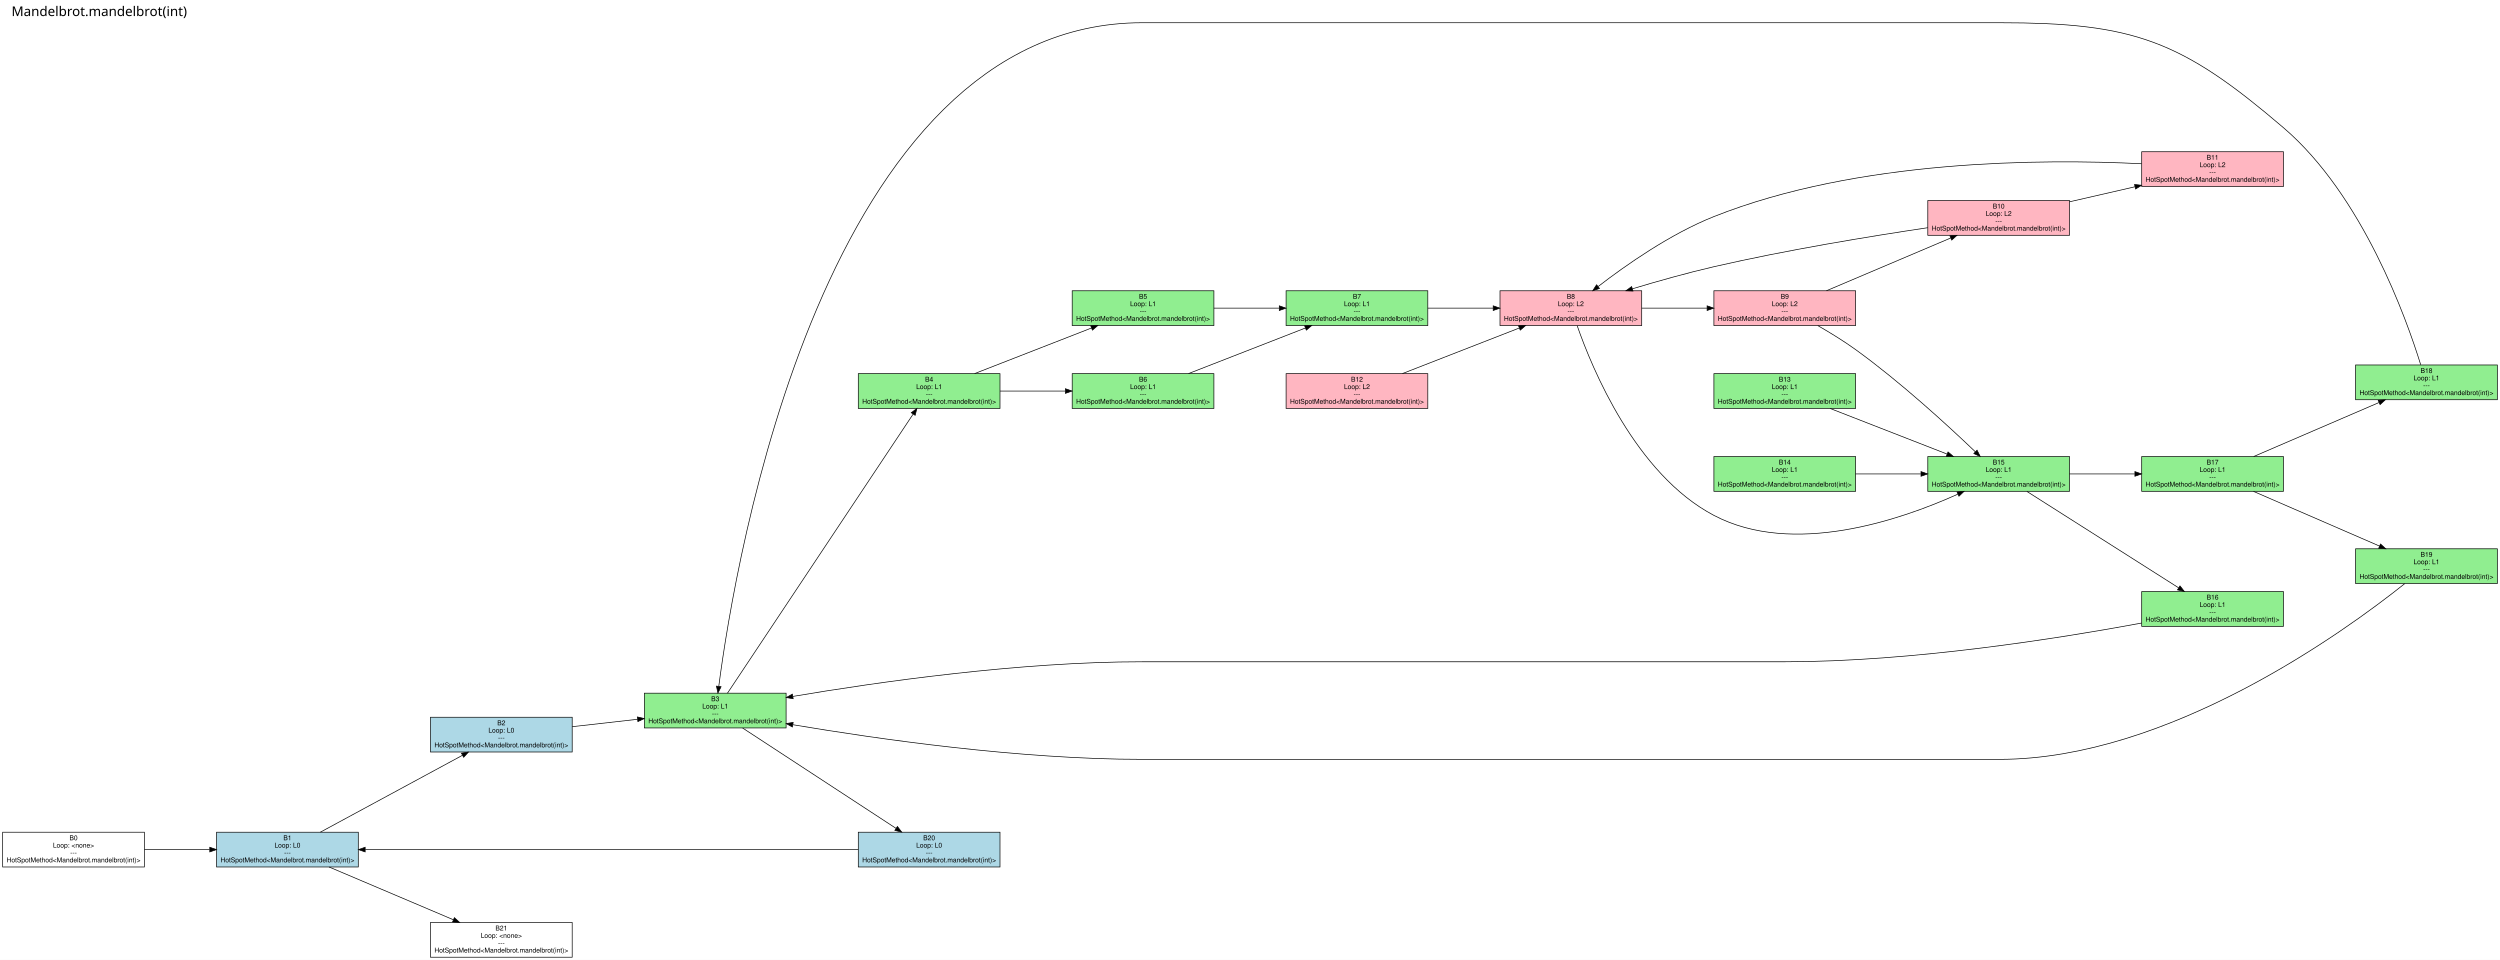
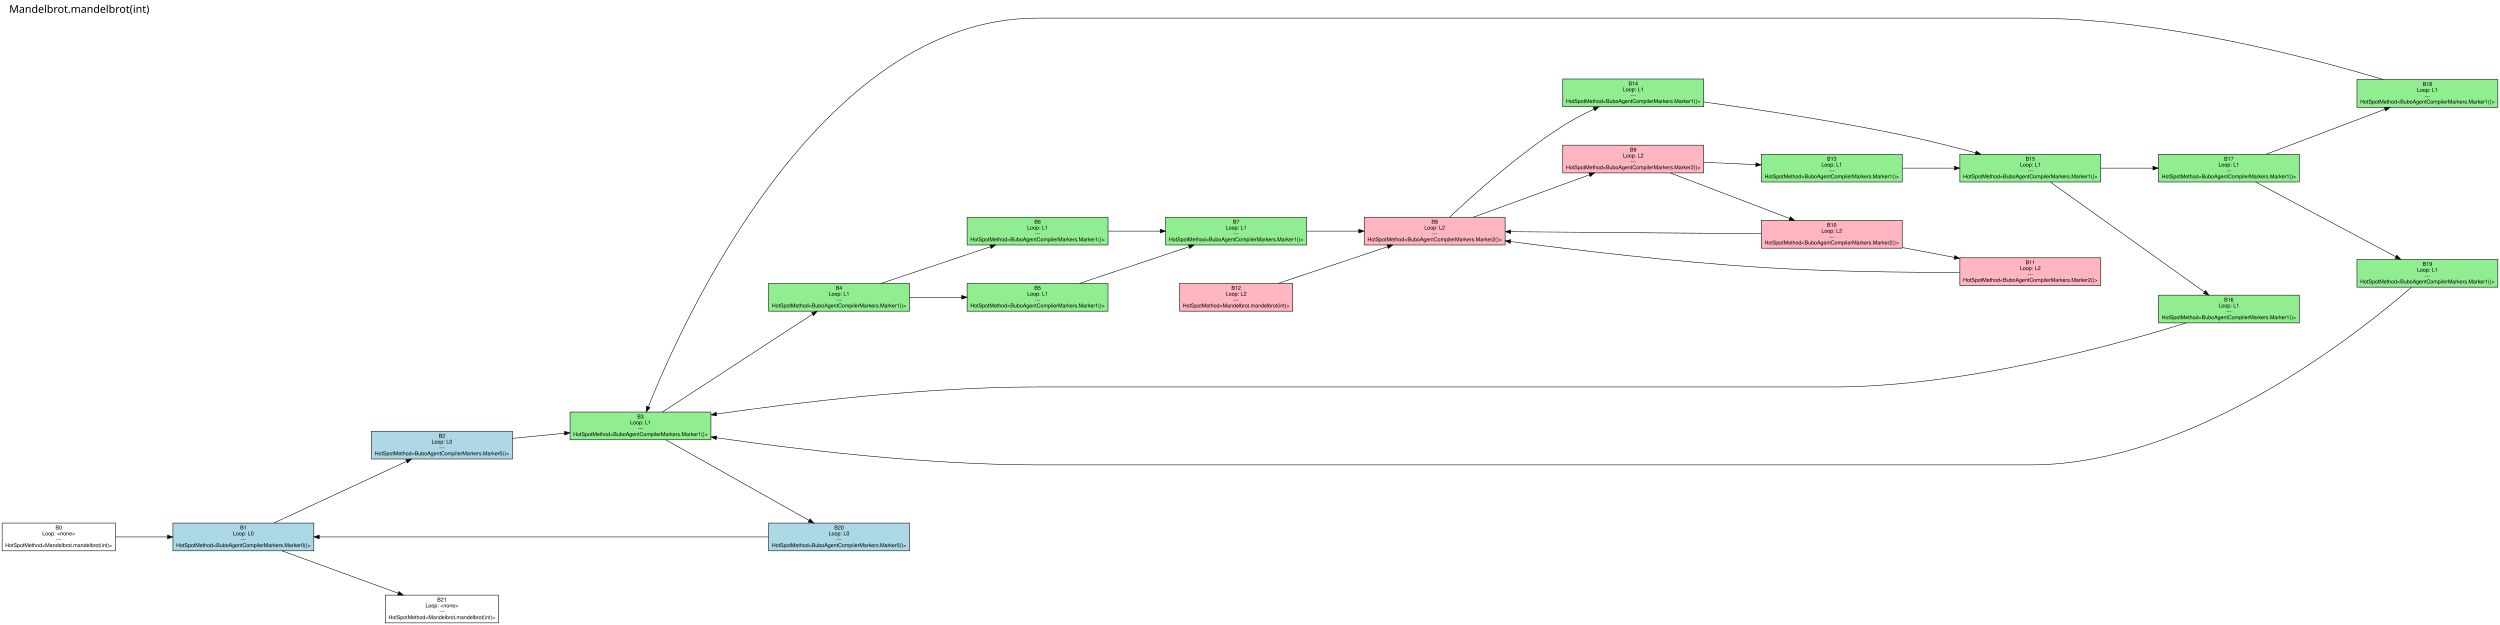
- <svg xmlns="http://www.w3.org/2000/svg" width="3740pt" height="1436pt" viewBox="0.00 0.00 3740.00 1436.00">
-   <g id="graph0" class="graph" transform="scale(1 1) rotate(0) translate(4 1432)">
-     <polygon fill="white" stroke="transparent" points="-4,4 -4,-1432 3736,-1432 3736,4 -4,4" />
-     <text text-anchor="middle" x="144.5" y="-1408" font-family="Times-Roman" font-size="20.00">Mandelbrot.mandelbrot(int)</text>
+ <svg xmlns="http://www.w3.org/2000/svg" width="4684pt" height="1171pt" viewBox="0.00 0.00 4684.00 1171.00">
+   <g id="graph0" class="graph" transform="scale(1 1) rotate(0) translate(4 1167)">
+     <polygon fill="white" stroke="transparent" points="-4,4 -4,-1167 4680,-1167 4680,4 -4,4" />
+     <text text-anchor="middle" x="144.5" y="-1143" font-family="Times-Roman" font-size="20.00">Mandelbrot.mandelbrot(int)</text>
    <g id="node1" class="node">
      <polygon fill="white" stroke="black" points="212,-187 0,-187 0,-135 212,-135 212,-187" />
      <text text-anchor="middle" x="106" y="-175" font-family="Helvetica" font-size="10.00">B0</text>
      <text text-anchor="middle" x="106" y="-164" font-family="Helvetica" font-size="10.00">Loop: &lt;none&gt;</text>
      <text text-anchor="middle" x="106" y="-153" font-family="Helvetica" font-size="10.00">---</text>
      <text text-anchor="middle" x="106" y="-142" font-family="Helvetica" font-size="10.00">HotSpotMethod&lt;Mandelbrot.mandelbrot(int)&gt;</text>
    </g>
    <g id="node2" class="node">
-       <polygon fill="lightblue" stroke="black" points="532,-187 320,-187 320,-135 532,-135 532,-187" />
-       <text text-anchor="middle" x="426" y="-175" font-family="Helvetica" font-size="10.00">B1</text>
-       <text text-anchor="middle" x="426" y="-164" font-family="Helvetica" font-size="10.00">Loop: L0</text>
-       <text text-anchor="middle" x="426" y="-153" font-family="Helvetica" font-size="10.00">---</text>
-       <text text-anchor="middle" x="426" y="-142" font-family="Helvetica" font-size="10.00">HotSpotMethod&lt;Mandelbrot.mandelbrot(int)&gt;</text>
+       <polygon fill="lightblue" stroke="black" points="584,-187 320,-187 320,-135 584,-135 584,-187" />
+       <text text-anchor="middle" x="452" y="-175" font-family="Helvetica" font-size="10.00">B1</text>
+       <text text-anchor="middle" x="452" y="-164" font-family="Helvetica" font-size="10.00">Loop: L0</text>
+       <text text-anchor="middle" x="452" y="-153" font-family="Helvetica" font-size="10.00">---</text>
+       <text text-anchor="middle" x="452" y="-142" font-family="Helvetica" font-size="10.00">HotSpotMethod&lt;BuboAgentCompilerMarkers.Marker0()&gt;</text>
    </g>
    <g id="edge1" class="edge">
-       <path fill="none" stroke="black" d="M212.01,-161C243.27,-161 277.69,-161 309.58,-161" />
-       <polygon fill="black" stroke="black" points="309.83,-164.5 319.83,-161 309.83,-157.5 309.83,-164.5" />
+       <path fill="none" stroke="black" d="M212.08,-161C242.88,-161 277.07,-161 309.73,-161" />
+       <polygon fill="black" stroke="black" points="309.81,-164.5 319.81,-161 309.81,-157.5 309.81,-164.5" />
    </g>
    <g id="node3" class="node">
-       <polygon fill="lightblue" stroke="black" points="852,-359 640,-359 640,-307 852,-307 852,-359" />
-       <text text-anchor="middle" x="746" y="-347" font-family="Helvetica" font-size="10.00">B2</text>
-       <text text-anchor="middle" x="746" y="-336" font-family="Helvetica" font-size="10.00">Loop: L0</text>
-       <text text-anchor="middle" x="746" y="-325" font-family="Helvetica" font-size="10.00">---</text>
-       <text text-anchor="middle" x="746" y="-314" font-family="Helvetica" font-size="10.00">HotSpotMethod&lt;Mandelbrot.mandelbrot(int)&gt;</text>
+       <polygon fill="lightblue" stroke="black" points="956,-359 692,-359 692,-307 956,-307 956,-359" />
+       <text text-anchor="middle" x="824" y="-347" font-family="Helvetica" font-size="10.00">B2</text>
+       <text text-anchor="middle" x="824" y="-336" font-family="Helvetica" font-size="10.00">Loop: L0</text>
+       <text text-anchor="middle" x="824" y="-325" font-family="Helvetica" font-size="10.00">---</text>
+       <text text-anchor="middle" x="824" y="-314" font-family="Helvetica" font-size="10.00">HotSpotMethod&lt;BuboAgentCompilerMarkers.Marker0()&gt;</text>
    </g>
    <g id="edge2" class="edge">
-       <path fill="none" stroke="black" d="M475.3,-187.12C532.31,-217.96 627.03,-269.19 687.71,-302.01" />
-       <polygon fill="black" stroke="black" points="686.31,-305.23 696.77,-306.91 689.64,-299.08 686.31,-305.23" />
+       <path fill="none" stroke="black" d="M509.2,-187.12C575.94,-218.15 687.1,-269.83 757.64,-302.61" />
+       <polygon fill="black" stroke="black" points="756.34,-305.87 766.88,-306.91 759.29,-299.52 756.34,-305.87" />
    </g>
    <g id="node22" class="node">
-       <polygon fill="white" stroke="black" points="852,-52 640,-52 640,0 852,0 852,-52" />
-       <text text-anchor="middle" x="746" y="-40" font-family="Helvetica" font-size="10.00">B21</text>
-       <text text-anchor="middle" x="746" y="-29" font-family="Helvetica" font-size="10.00">Loop: &lt;none&gt;</text>
-       <text text-anchor="middle" x="746" y="-18" font-family="Helvetica" font-size="10.00">---</text>
-       <text text-anchor="middle" x="746" y="-7" font-family="Helvetica" font-size="10.00">HotSpotMethod&lt;Mandelbrot.mandelbrot(int)&gt;</text>
+       <polygon fill="white" stroke="black" points="930,-52 718,-52 718,0 930,0 930,-52" />
+       <text text-anchor="middle" x="824" y="-40" font-family="Helvetica" font-size="10.00">B21</text>
+       <text text-anchor="middle" x="824" y="-29" font-family="Helvetica" font-size="10.00">Loop: &lt;none&gt;</text>
+       <text text-anchor="middle" x="824" y="-18" font-family="Helvetica" font-size="10.00">---</text>
+       <text text-anchor="middle" x="824" y="-7" font-family="Helvetica" font-size="10.00">HotSpotMethod&lt;Mandelbrot.mandelbrot(int)&gt;</text>
    </g>
    <g id="edge3" class="edge">
-       <path fill="none" stroke="black" d="M488.31,-134.97C541.46,-112.41 618.38,-79.75 674.15,-56.08" />
-       <polygon fill="black" stroke="black" points="675.77,-59.19 683.6,-52.06 673.03,-52.75 675.77,-59.19" />
+       <path fill="none" stroke="black" d="M524.34,-134.97C586.69,-112.22 677.15,-79.21 742.16,-55.49" />
+       <polygon fill="black" stroke="black" points="743.37,-58.78 751.56,-52.06 740.97,-52.2 743.37,-58.78" />
    </g>
    <g id="node4" class="node">
-       <polygon fill="lightgreen" stroke="black" points="1172,-395 960,-395 960,-343 1172,-343 1172,-395" />
-       <text text-anchor="middle" x="1066" y="-383" font-family="Helvetica" font-size="10.00">B3</text>
-       <text text-anchor="middle" x="1066" y="-372" font-family="Helvetica" font-size="10.00">Loop: L1</text>
-       <text text-anchor="middle" x="1066" y="-361" font-family="Helvetica" font-size="10.00">---</text>
-       <text text-anchor="middle" x="1066" y="-350" font-family="Helvetica" font-size="10.00">HotSpotMethod&lt;Mandelbrot.mandelbrot(int)&gt;</text>
+       <polygon fill="lightgreen" stroke="black" points="1328,-395 1064,-395 1064,-343 1328,-343 1328,-395" />
+       <text text-anchor="middle" x="1196" y="-383" font-family="Helvetica" font-size="10.00">B3</text>
+       <text text-anchor="middle" x="1196" y="-372" font-family="Helvetica" font-size="10.00">Loop: L1</text>
+       <text text-anchor="middle" x="1196" y="-361" font-family="Helvetica" font-size="10.00">---</text>
+       <text text-anchor="middle" x="1196" y="-350" font-family="Helvetica" font-size="10.00">HotSpotMethod&lt;BuboAgentCompilerMarkers.Marker1()&gt;</text>
    </g>
    <g id="edge4" class="edge">
-       <path fill="none" stroke="black" d="M852.01,-344.89C883.27,-348.43 917.69,-352.32 949.58,-355.93" />
-       <polygon fill="black" stroke="black" points="949.5,-359.45 959.83,-357.09 950.29,-352.49 949.5,-359.45" />
+       <path fill="none" stroke="black" d="M956.23,-345.77C987.73,-348.83 1021.51,-352.12 1053.46,-355.23" />
+       <polygon fill="black" stroke="black" points="1053.47,-358.75 1063.76,-356.23 1054.14,-351.78 1053.47,-358.75" />
    </g>
    <g id="node5" class="node">
-       <polygon fill="lightgreen" stroke="black" points="1492,-873 1280,-873 1280,-821 1492,-821 1492,-873" />
-       <text text-anchor="middle" x="1386" y="-861" font-family="Helvetica" font-size="10.00">B4</text>
-       <text text-anchor="middle" x="1386" y="-850" font-family="Helvetica" font-size="10.00">Loop: L1</text>
-       <text text-anchor="middle" x="1386" y="-839" font-family="Helvetica" font-size="10.00">---</text>
-       <text text-anchor="middle" x="1386" y="-828" font-family="Helvetica" font-size="10.00">HotSpotMethod&lt;Mandelbrot.mandelbrot(int)&gt;</text>
+       <polygon fill="lightgreen" stroke="black" points="1700,-636 1436,-636 1436,-584 1700,-584 1700,-636" />
+       <text text-anchor="middle" x="1568" y="-624" font-family="Helvetica" font-size="10.00">B4</text>
+       <text text-anchor="middle" x="1568" y="-613" font-family="Helvetica" font-size="10.00">Loop: L1</text>
+       <text text-anchor="middle" x="1568" y="-602" font-family="Helvetica" font-size="10.00">---</text>
+       <text text-anchor="middle" x="1568" y="-591" font-family="Helvetica" font-size="10.00">HotSpotMethod&lt;BuboAgentCompilerMarkers.Marker1()&gt;</text>
    </g>
    <g id="edge5" class="edge">
-       <path fill="none" stroke="black" d="M1084.32,-395.04C1137.94,-475.64 1301.24,-721.09 1361.95,-812.35" />
-       <polygon fill="black" stroke="black" points="1359.21,-814.55 1367.66,-820.94 1365.04,-810.67 1359.21,-814.55" />
+       <path fill="none" stroke="black" d="M1236.95,-395.02C1305.27,-439.52 1444.33,-530.1 1518.26,-578.25" />
+       <polygon fill="black" stroke="black" points="1516.65,-581.38 1526.94,-583.91 1520.47,-575.52 1516.65,-581.38" />
    </g>
    <g id="node21" class="node">
-       <polygon fill="lightblue" stroke="black" points="1492,-187 1280,-187 1280,-135 1492,-135 1492,-187" />
-       <text text-anchor="middle" x="1386" y="-175" font-family="Helvetica" font-size="10.00">B20</text>
-       <text text-anchor="middle" x="1386" y="-164" font-family="Helvetica" font-size="10.00">Loop: L0</text>
-       <text text-anchor="middle" x="1386" y="-153" font-family="Helvetica" font-size="10.00">---</text>
-       <text text-anchor="middle" x="1386" y="-142" font-family="Helvetica" font-size="10.00">HotSpotMethod&lt;Mandelbrot.mandelbrot(int)&gt;</text>
+       <polygon fill="lightblue" stroke="black" points="1700,-187 1436,-187 1436,-135 1700,-135 1700,-187" />
+       <text text-anchor="middle" x="1568" y="-175" font-family="Helvetica" font-size="10.00">B20</text>
+       <text text-anchor="middle" x="1568" y="-164" font-family="Helvetica" font-size="10.00">Loop: L0</text>
+       <text text-anchor="middle" x="1568" y="-153" font-family="Helvetica" font-size="10.00">---</text>
+       <text text-anchor="middle" x="1568" y="-142" font-family="Helvetica" font-size="10.00">HotSpotMethod&lt;BuboAgentCompilerMarkers.Marker0()&gt;</text>
    </g>
    <g id="edge6" class="edge">
-       <path fill="none" stroke="black" d="M1106.95,-342.87C1165.26,-304.73 1273.56,-233.89 1336.4,-192.79" />
-       <polygon fill="black" stroke="black" points="1338.51,-195.59 1344.96,-187.19 1334.68,-189.73 1338.51,-195.59" />
+       <path fill="none" stroke="black" d="M1243.49,-342.87C1311.7,-304.52 1438.71,-233.12 1511.65,-192.12" />
+       <polygon fill="black" stroke="black" points="1513.7,-194.98 1520.7,-187.03 1510.27,-188.88 1513.7,-194.98" />
    </g>
    <g id="node6" class="node">
-       <polygon fill="lightgreen" stroke="black" points="1812,-997 1600,-997 1600,-945 1812,-945 1812,-997" />
-       <text text-anchor="middle" x="1706" y="-985" font-family="Helvetica" font-size="10.00">B5</text>
-       <text text-anchor="middle" x="1706" y="-974" font-family="Helvetica" font-size="10.00">Loop: L1</text>
-       <text text-anchor="middle" x="1706" y="-963" font-family="Helvetica" font-size="10.00">---</text>
-       <text text-anchor="middle" x="1706" y="-952" font-family="Helvetica" font-size="10.00">HotSpotMethod&lt;Mandelbrot.mandelbrot(int)&gt;</text>
+       <polygon fill="lightgreen" stroke="black" points="2072,-636 1808,-636 1808,-584 2072,-584 2072,-636" />
+       <text text-anchor="middle" x="1940" y="-624" font-family="Helvetica" font-size="10.00">B5</text>
+       <text text-anchor="middle" x="1940" y="-613" font-family="Helvetica" font-size="10.00">Loop: L1</text>
+       <text text-anchor="middle" x="1940" y="-602" font-family="Helvetica" font-size="10.00">---</text>
+       <text text-anchor="middle" x="1940" y="-591" font-family="Helvetica" font-size="10.00">HotSpotMethod&lt;BuboAgentCompilerMarkers.Marker1()&gt;</text>
    </g>
    <g id="edge7" class="edge">
-       <path fill="none" stroke="black" d="M1454.05,-873.15C1505.19,-893.09 1575.67,-920.57 1628.92,-941.33" />
-       <polygon fill="black" stroke="black" points="1627.73,-944.62 1638.31,-945 1630.27,-938.1 1627.73,-944.62" />
+       <path fill="none" stroke="black" d="M1700.23,-610C1731.73,-610 1765.51,-610 1797.46,-610" />
+       <polygon fill="black" stroke="black" points="1797.76,-613.5 1807.76,-610 1797.76,-606.5 1797.76,-613.5" />
    </g>
    <g id="node7" class="node">
-       <polygon fill="lightgreen" stroke="black" points="1812,-873 1600,-873 1600,-821 1812,-821 1812,-873" />
-       <text text-anchor="middle" x="1706" y="-861" font-family="Helvetica" font-size="10.00">B6</text>
-       <text text-anchor="middle" x="1706" y="-850" font-family="Helvetica" font-size="10.00">Loop: L1</text>
-       <text text-anchor="middle" x="1706" y="-839" font-family="Helvetica" font-size="10.00">---</text>
-       <text text-anchor="middle" x="1706" y="-828" font-family="Helvetica" font-size="10.00">HotSpotMethod&lt;Mandelbrot.mandelbrot(int)&gt;</text>
+       <polygon fill="lightgreen" stroke="black" points="2072,-760 1808,-760 1808,-708 2072,-708 2072,-760" />
+       <text text-anchor="middle" x="1940" y="-748" font-family="Helvetica" font-size="10.00">B6</text>
+       <text text-anchor="middle" x="1940" y="-737" font-family="Helvetica" font-size="10.00">Loop: L1</text>
+       <text text-anchor="middle" x="1940" y="-726" font-family="Helvetica" font-size="10.00">---</text>
+       <text text-anchor="middle" x="1940" y="-715" font-family="Helvetica" font-size="10.00">HotSpotMethod&lt;BuboAgentCompilerMarkers.Marker1()&gt;</text>
    </g>
    <g id="edge8" class="edge">
-       <path fill="none" stroke="black" d="M1492.01,-847C1523.27,-847 1557.69,-847 1589.58,-847" />
-       <polygon fill="black" stroke="black" points="1589.83,-850.5 1599.83,-847 1589.83,-843.5 1589.83,-850.5" />
+       <path fill="none" stroke="black" d="M1647.02,-636.15C1706.89,-656.21 1789.54,-683.91 1851.63,-704.72" />
+       <polygon fill="black" stroke="black" points="1850.82,-708.14 1861.41,-708 1853.04,-701.5 1850.82,-708.14" />
    </g>
    <g id="node8" class="node">
-       <polygon fill="lightgreen" stroke="black" points="2132,-997 1920,-997 1920,-945 2132,-945 2132,-997" />
-       <text text-anchor="middle" x="2026" y="-985" font-family="Helvetica" font-size="10.00">B7</text>
-       <text text-anchor="middle" x="2026" y="-974" font-family="Helvetica" font-size="10.00">Loop: L1</text>
-       <text text-anchor="middle" x="2026" y="-963" font-family="Helvetica" font-size="10.00">---</text>
-       <text text-anchor="middle" x="2026" y="-952" font-family="Helvetica" font-size="10.00">HotSpotMethod&lt;Mandelbrot.mandelbrot(int)&gt;</text>
+       <polygon fill="lightgreen" stroke="black" points="2444,-760 2180,-760 2180,-708 2444,-708 2444,-760" />
+       <text text-anchor="middle" x="2312" y="-748" font-family="Helvetica" font-size="10.00">B7</text>
+       <text text-anchor="middle" x="2312" y="-737" font-family="Helvetica" font-size="10.00">Loop: L1</text>
+       <text text-anchor="middle" x="2312" y="-726" font-family="Helvetica" font-size="10.00">---</text>
+       <text text-anchor="middle" x="2312" y="-715" font-family="Helvetica" font-size="10.00">HotSpotMethod&lt;BuboAgentCompilerMarkers.Marker1()&gt;</text>
    </g>
    <g id="edge9" class="edge">
-       <path fill="none" stroke="black" d="M1812.01,-971C1843.27,-971 1877.69,-971 1909.58,-971" />
-       <polygon fill="black" stroke="black" points="1909.83,-974.5 1919.83,-971 1909.83,-967.5 1909.83,-974.5" />
+       <path fill="none" stroke="black" d="M2019.02,-636.15C2078.89,-656.21 2161.54,-683.91 2223.63,-704.72" />
+       <polygon fill="black" stroke="black" points="2222.82,-708.14 2233.41,-708 2225.04,-701.5 2222.82,-708.14" />
    </g>
    <g id="edge10" class="edge">
-       <path fill="none" stroke="black" d="M1774.05,-873.15C1825.19,-893.09 1895.67,-920.57 1948.92,-941.33" />
-       <polygon fill="black" stroke="black" points="1947.73,-944.62 1958.31,-945 1950.27,-938.1 1947.73,-944.62" />
+       <path fill="none" stroke="black" d="M2072.23,-734C2103.73,-734 2137.51,-734 2169.46,-734" />
+       <polygon fill="black" stroke="black" points="2169.76,-737.5 2179.76,-734 2169.76,-730.5 2169.76,-737.5" />
    </g>
    <g id="node9" class="node">
-       <polygon fill="lightpink" stroke="black" points="2452,-997 2240,-997 2240,-945 2452,-945 2452,-997" />
-       <text text-anchor="middle" x="2346" y="-985" font-family="Helvetica" font-size="10.00">B8</text>
-       <text text-anchor="middle" x="2346" y="-974" font-family="Helvetica" font-size="10.00">Loop: L2</text>
-       <text text-anchor="middle" x="2346" y="-963" font-family="Helvetica" font-size="10.00">---</text>
-       <text text-anchor="middle" x="2346" y="-952" font-family="Helvetica" font-size="10.00">HotSpotMethod&lt;Mandelbrot.mandelbrot(int)&gt;</text>
+       <polygon fill="lightpink" stroke="black" points="2816,-760 2552,-760 2552,-708 2816,-708 2816,-760" />
+       <text text-anchor="middle" x="2684" y="-748" font-family="Helvetica" font-size="10.00">B8</text>
+       <text text-anchor="middle" x="2684" y="-737" font-family="Helvetica" font-size="10.00">Loop: L2</text>
+       <text text-anchor="middle" x="2684" y="-726" font-family="Helvetica" font-size="10.00">---</text>
+       <text text-anchor="middle" x="2684" y="-715" font-family="Helvetica" font-size="10.00">HotSpotMethod&lt;BuboAgentCompilerMarkers.Marker2()&gt;</text>
    </g>
    <g id="edge11" class="edge">
-       <path fill="none" stroke="black" d="M2132.01,-971C2163.27,-971 2197.69,-971 2229.58,-971" />
-       <polygon fill="black" stroke="black" points="2229.83,-974.5 2239.83,-971 2229.83,-967.5 2229.83,-974.5" />
+       <path fill="none" stroke="black" d="M2444.23,-734C2475.73,-734 2509.51,-734 2541.46,-734" />
+       <polygon fill="black" stroke="black" points="2541.76,-737.5 2551.76,-734 2541.76,-730.5 2541.76,-737.5" />
    </g>
    <g id="node10" class="node">
-       <polygon fill="lightpink" stroke="black" points="2772,-997 2560,-997 2560,-945 2772,-945 2772,-997" />
-       <text text-anchor="middle" x="2666" y="-985" font-family="Helvetica" font-size="10.00">B9</text>
-       <text text-anchor="middle" x="2666" y="-974" font-family="Helvetica" font-size="10.00">Loop: L2</text>
-       <text text-anchor="middle" x="2666" y="-963" font-family="Helvetica" font-size="10.00">---</text>
-       <text text-anchor="middle" x="2666" y="-952" font-family="Helvetica" font-size="10.00">HotSpotMethod&lt;Mandelbrot.mandelbrot(int)&gt;</text>
+       <polygon fill="lightpink" stroke="black" points="3188,-895 2924,-895 2924,-843 3188,-843 3188,-895" />
+       <text text-anchor="middle" x="3056" y="-883" font-family="Helvetica" font-size="10.00">B9</text>
+       <text text-anchor="middle" x="3056" y="-872" font-family="Helvetica" font-size="10.00">Loop: L2</text>
+       <text text-anchor="middle" x="3056" y="-861" font-family="Helvetica" font-size="10.00">---</text>
+       <text text-anchor="middle" x="3056" y="-850" font-family="Helvetica" font-size="10.00">HotSpotMethod&lt;BuboAgentCompilerMarkers.Marker2()&gt;</text>
    </g>
    <g id="edge13" class="edge">
-       <path fill="none" stroke="black" d="M2452.01,-971C2483.27,-971 2517.69,-971 2549.58,-971" />
-       <polygon fill="black" stroke="black" points="2549.83,-974.5 2559.83,-971 2549.83,-967.5 2549.83,-974.5" />
+       <path fill="none" stroke="black" d="M2756.34,-760.03C2818.69,-782.78 2909.15,-815.79 2974.16,-839.51" />
+       <polygon fill="black" stroke="black" points="2972.97,-842.8 2983.56,-842.94 2975.37,-836.22 2972.97,-842.8" />
+     </g>
+     <g id="node15" class="node">
+       <polygon fill="lightgreen" stroke="black" points="3188,-1019 2924,-1019 2924,-967 3188,-967 3188,-1019" />
+       <text text-anchor="middle" x="3056" y="-1007" font-family="Helvetica" font-size="10.00">B14</text>
+       <text text-anchor="middle" x="3056" y="-996" font-family="Helvetica" font-size="10.00">Loop: L1</text>
+       <text text-anchor="middle" x="3056" y="-985" font-family="Helvetica" font-size="10.00">---</text>
+       <text text-anchor="middle" x="3056" y="-974" font-family="Helvetica" font-size="10.00">HotSpotMethod&lt;BuboAgentCompilerMarkers.Marker1()&gt;</text>
+     </g>
+     <g id="edge12" class="edge">
+       <path fill="none" stroke="black" d="M2711.95,-760.05C2754.49,-800.25 2840.93,-878.26 2924,-931 2942.25,-942.58 2963,-953.38 2982.52,-962.6" />
+       <polygon fill="black" stroke="black" points="2981.14,-965.82 2991.68,-966.86 2984.09,-959.47 2981.14,-965.82" />
+     </g>
+     <g id="node11" class="node">
+       <polygon fill="lightpink" stroke="black" points="3560,-754 3296,-754 3296,-702 3560,-702 3560,-754" />
+       <text text-anchor="middle" x="3428" y="-742" font-family="Helvetica" font-size="10.00">B10</text>
+       <text text-anchor="middle" x="3428" y="-731" font-family="Helvetica" font-size="10.00">Loop: L2</text>
+       <text text-anchor="middle" x="3428" y="-720" font-family="Helvetica" font-size="10.00">---</text>
+       <text text-anchor="middle" x="3428" y="-709" font-family="Helvetica" font-size="10.00">HotSpotMethod&lt;BuboAgentCompilerMarkers.Marker2()&gt;</text>
+     </g>
+     <g id="edge14" class="edge">
+       <path fill="none" stroke="black" d="M3125.29,-842.97C3188.58,-818.86 3282.67,-783 3348.91,-757.76" />
+       <polygon fill="black" stroke="black" points="3350.38,-760.94 3358.48,-754.11 3347.89,-754.4 3350.38,-760.94" />
+     </g>
+     <g id="node14" class="node">
+       <polygon fill="lightgreen" stroke="black" points="3560,-878 3296,-878 3296,-826 3560,-826 3560,-878" />
+       <text text-anchor="middle" x="3428" y="-866" font-family="Helvetica" font-size="10.00">B13</text>
+       <text text-anchor="middle" x="3428" y="-855" font-family="Helvetica" font-size="10.00">Loop: L1</text>
+       <text text-anchor="middle" x="3428" y="-844" font-family="Helvetica" font-size="10.00">---</text>
+       <text text-anchor="middle" x="3428" y="-833" font-family="Helvetica" font-size="10.00">HotSpotMethod&lt;BuboAgentCompilerMarkers.Marker1()&gt;</text>
+     </g>
+     <g id="edge15" class="edge">
+       <path fill="none" stroke="black" d="M3188.23,-862.97C3219.73,-861.52 3253.51,-859.97 3285.46,-858.5" />
+       <polygon fill="black" stroke="black" points="3285.93,-861.99 3295.76,-858.03 3285.61,-854.99 3285.93,-861.99" />
+     </g>
+     <g id="edge17" class="edge">
+       <path fill="none" stroke="black" d="M3295.96,-729.06C3164.2,-730.13 2961.73,-731.76 2826.4,-732.86" />
+       <polygon fill="black" stroke="black" points="2826.34,-729.36 2816.37,-732.94 2826.4,-736.36 2826.34,-729.36" />
+     </g>
+     <g id="node12" class="node">
+       <polygon fill="lightpink" stroke="black" points="3932,-684 3668,-684 3668,-632 3932,-632 3932,-684" />
+       <text text-anchor="middle" x="3800" y="-672" font-family="Helvetica" font-size="10.00">B11</text>
+       <text text-anchor="middle" x="3800" y="-661" font-family="Helvetica" font-size="10.00">Loop: L2</text>
+       <text text-anchor="middle" x="3800" y="-650" font-family="Helvetica" font-size="10.00">---</text>
+       <text text-anchor="middle" x="3800" y="-639" font-family="Helvetica" font-size="10.00">HotSpotMethod&lt;BuboAgentCompilerMarkers.Marker2()&gt;</text>
+     </g>
+     <g id="edge16" class="edge">
+       <path fill="none" stroke="black" d="M3560.23,-703.17C3591.87,-697.19 3625.8,-690.77 3657.87,-684.7" />
+       <polygon fill="black" stroke="black" points="3658.58,-688.13 3667.76,-682.83 3657.28,-681.25 3658.58,-688.13" />
+     </g>
+     <g id="edge18" class="edge">
+       <path fill="none" stroke="black" d="M3667.8,-656.68C3566.22,-656.49 3422.06,-658 3296,-666 3134.51,-676.25 2949.99,-698.21 2826.37,-714.41" />
+       <polygon fill="black" stroke="black" points="2825.55,-710.99 2816.09,-715.77 2826.46,-717.93 2825.55,-710.99" />
+     </g>
+     <g id="node13" class="node">
+       <polygon fill="lightpink" stroke="black" points="2418,-636 2206,-636 2206,-584 2418,-584 2418,-636" />
+       <text text-anchor="middle" x="2312" y="-624" font-family="Helvetica" font-size="10.00">B12</text>
+       <text text-anchor="middle" x="2312" y="-613" font-family="Helvetica" font-size="10.00">Loop: L2</text>
+       <text text-anchor="middle" x="2312" y="-602" font-family="Helvetica" font-size="10.00">---</text>
+       <text text-anchor="middle" x="2312" y="-591" font-family="Helvetica" font-size="10.00">HotSpotMethod&lt;Mandelbrot.mandelbrot(int)&gt;</text>
+     </g>
+     <g id="edge19" class="edge">
+       <path fill="none" stroke="black" d="M2391.02,-636.15C2450.89,-656.21 2533.54,-683.91 2595.63,-704.72" />
+       <polygon fill="black" stroke="black" points="2594.82,-708.14 2605.41,-708 2597.04,-701.5 2594.82,-708.14" />
    </g>
    <g id="node16" class="node">
-       <polygon fill="lightgreen" stroke="black" points="3092,-749 2880,-749 2880,-697 3092,-697 3092,-749" />
-       <text text-anchor="middle" x="2986" y="-737" font-family="Helvetica" font-size="10.00">B15</text>
-       <text text-anchor="middle" x="2986" y="-726" font-family="Helvetica" font-size="10.00">Loop: L1</text>
-       <text text-anchor="middle" x="2986" y="-715" font-family="Helvetica" font-size="10.00">---</text>
-       <text text-anchor="middle" x="2986" y="-704" font-family="Helvetica" font-size="10.00">HotSpotMethod&lt;Mandelbrot.mandelbrot(int)&gt;</text>
-     </g>
-     <g id="edge12" class="edge">
-       <path fill="none" stroke="black" d="M2355.52,-944.58C2377.49,-881.49 2442.69,-722.73 2560,-661 2678.14,-598.83 2838.91,-653.95 2924.89,-692.7" />
-       <polygon fill="black" stroke="black" points="2923.69,-696 2934.24,-696.99 2926.61,-689.64 2923.69,-696" />
-     </g>
-     <g id="node11" class="node">
-       <polygon fill="lightpink" stroke="black" points="3092,-1132 2880,-1132 2880,-1080 3092,-1080 3092,-1132" />
-       <text text-anchor="middle" x="2986" y="-1120" font-family="Helvetica" font-size="10.00">B10</text>
-       <text text-anchor="middle" x="2986" y="-1109" font-family="Helvetica" font-size="10.00">Loop: L2</text>
-       <text text-anchor="middle" x="2986" y="-1098" font-family="Helvetica" font-size="10.00">---</text>
-       <text text-anchor="middle" x="2986" y="-1087" font-family="Helvetica" font-size="10.00">HotSpotMethod&lt;Mandelbrot.mandelbrot(int)&gt;</text>
-     </g>
-     <g id="edge14" class="edge">
-       <path fill="none" stroke="black" d="M2728.31,-997.03C2781.46,-1019.59 2858.38,-1052.25 2914.15,-1075.92" />
-       <polygon fill="black" stroke="black" points="2913.03,-1079.25 2923.6,-1079.94 2915.77,-1072.81 2913.03,-1079.25" />
-     </g>
-     <g id="edge15" class="edge">
-       <path fill="none" stroke="black" d="M2715.48,-944.87C2733.68,-934.42 2754.24,-921.83 2772,-909 2839.25,-860.42 2910.52,-794.93 2951.21,-756.02" />
-       <polygon fill="black" stroke="black" points="2953.65,-758.53 2958.44,-749.08 2948.81,-753.48 2953.65,-758.53" />
-     </g>
-     <g id="edge17" class="edge">
-       <path fill="none" stroke="black" d="M2879.98,-1091.35C2793.57,-1078.48 2668.15,-1057.94 2560,-1033 2519.69,-1023.7 2475.72,-1011.29 2438.24,-1000.02" />
-       <polygon fill="black" stroke="black" points="2438.95,-996.58 2428.36,-997.03 2436.92,-1003.28 2438.95,-996.58" />
-     </g>
-     <g id="node12" class="node">
-       <polygon fill="lightpink" stroke="black" points="3412,-1205 3200,-1205 3200,-1153 3412,-1153 3412,-1205" />
-       <text text-anchor="middle" x="3306" y="-1193" font-family="Helvetica" font-size="10.00">B11</text>
-       <text text-anchor="middle" x="3306" y="-1182" font-family="Helvetica" font-size="10.00">Loop: L2</text>
-       <text text-anchor="middle" x="3306" y="-1171" font-family="Helvetica" font-size="10.00">---</text>
-       <text text-anchor="middle" x="3306" y="-1160" font-family="Helvetica" font-size="10.00">HotSpotMethod&lt;Mandelbrot.mandelbrot(int)&gt;</text>
-     </g>
-     <g id="edge16" class="edge">
-       <path fill="none" stroke="black" d="M3092.01,-1130.11C3123.4,-1137.31 3157.99,-1145.25 3189.99,-1152.6" />
-       <polygon fill="black" stroke="black" points="3189.3,-1156.03 3199.83,-1154.86 3190.87,-1149.21 3189.3,-1156.03" />
-     </g>
-     <g id="edge18" class="edge">
-       <path fill="none" stroke="black" d="M3199.82,-1187.03C3051.52,-1194.4 2775.05,-1193.51 2560,-1108 2494.64,-1082.01 2427.79,-1035 2386.83,-1003.39" />
-       <polygon fill="black" stroke="black" points="2388.79,-1000.48 2378.75,-997.09 2384.48,-1006 2388.79,-1000.48" />
-     </g>
-     <g id="node13" class="node">
-       <polygon fill="lightpink" stroke="black" points="2132,-873 1920,-873 1920,-821 2132,-821 2132,-873" />
-       <text text-anchor="middle" x="2026" y="-861" font-family="Helvetica" font-size="10.00">B12</text>
-       <text text-anchor="middle" x="2026" y="-850" font-family="Helvetica" font-size="10.00">Loop: L2</text>
-       <text text-anchor="middle" x="2026" y="-839" font-family="Helvetica" font-size="10.00">---</text>
-       <text text-anchor="middle" x="2026" y="-828" font-family="Helvetica" font-size="10.00">HotSpotMethod&lt;Mandelbrot.mandelbrot(int)&gt;</text>
-     </g>
-     <g id="edge19" class="edge">
-       <path fill="none" stroke="black" d="M2094.05,-873.15C2145.19,-893.09 2215.67,-920.57 2268.92,-941.33" />
-       <polygon fill="black" stroke="black" points="2267.73,-944.62 2278.31,-945 2270.27,-938.1 2267.73,-944.62" />
-     </g>
-     <g id="node14" class="node">
-       <polygon fill="lightgreen" stroke="black" points="2772,-873 2560,-873 2560,-821 2772,-821 2772,-873" />
-       <text text-anchor="middle" x="2666" y="-861" font-family="Helvetica" font-size="10.00">B13</text>
-       <text text-anchor="middle" x="2666" y="-850" font-family="Helvetica" font-size="10.00">Loop: L1</text>
-       <text text-anchor="middle" x="2666" y="-839" font-family="Helvetica" font-size="10.00">---</text>
-       <text text-anchor="middle" x="2666" y="-828" font-family="Helvetica" font-size="10.00">HotSpotMethod&lt;Mandelbrot.mandelbrot(int)&gt;</text>
+       <polygon fill="lightgreen" stroke="black" points="3932,-878 3668,-878 3668,-826 3932,-826 3932,-878" />
+       <text text-anchor="middle" x="3800" y="-866" font-family="Helvetica" font-size="10.00">B15</text>
+       <text text-anchor="middle" x="3800" y="-855" font-family="Helvetica" font-size="10.00">Loop: L1</text>
+       <text text-anchor="middle" x="3800" y="-844" font-family="Helvetica" font-size="10.00">---</text>
+       <text text-anchor="middle" x="3800" y="-833" font-family="Helvetica" font-size="10.00">HotSpotMethod&lt;BuboAgentCompilerMarkers.Marker1()&gt;</text>
    </g>
    <g id="edge20" class="edge">
-       <path fill="none" stroke="black" d="M2734.05,-820.85C2785.19,-800.91 2855.67,-773.43 2908.92,-752.67" />
-       <polygon fill="black" stroke="black" points="2910.27,-755.9 2918.31,-749 2907.73,-749.38 2910.27,-755.9" />
-     </g>
-     <g id="node15" class="node">
-       <polygon fill="lightgreen" stroke="black" points="2772,-749 2560,-749 2560,-697 2772,-697 2772,-749" />
-       <text text-anchor="middle" x="2666" y="-737" font-family="Helvetica" font-size="10.00">B14</text>
-       <text text-anchor="middle" x="2666" y="-726" font-family="Helvetica" font-size="10.00">Loop: L1</text>
-       <text text-anchor="middle" x="2666" y="-715" font-family="Helvetica" font-size="10.00">---</text>
-       <text text-anchor="middle" x="2666" y="-704" font-family="Helvetica" font-size="10.00">HotSpotMethod&lt;Mandelbrot.mandelbrot(int)&gt;</text>
+       <path fill="none" stroke="black" d="M3560.23,-852C3591.73,-852 3625.51,-852 3657.46,-852" />
+       <polygon fill="black" stroke="black" points="3657.76,-855.5 3667.76,-852 3657.76,-848.5 3657.76,-855.5" />
    </g>
    <g id="edge21" class="edge">
-       <path fill="none" stroke="black" d="M2772.01,-723C2803.27,-723 2837.69,-723 2869.58,-723" />
-       <polygon fill="black" stroke="black" points="2869.83,-726.5 2879.83,-723 2869.83,-719.5 2869.83,-726.5" />
+       <path fill="none" stroke="black" d="M3188.17,-975.99C3290.05,-961.91 3434.61,-940.05 3560,-914 3605.46,-904.56 3655.24,-892.01 3697.54,-880.67" />
+       <polygon fill="black" stroke="black" points="3698.54,-884.02 3707.28,-878.04 3696.71,-877.26 3698.54,-884.02" />
    </g>
    <g id="node17" class="node">
-       <polygon fill="lightgreen" stroke="black" points="3412,-547 3200,-547 3200,-495 3412,-495 3412,-547" />
-       <text text-anchor="middle" x="3306" y="-535" font-family="Helvetica" font-size="10.00">B16</text>
-       <text text-anchor="middle" x="3306" y="-524" font-family="Helvetica" font-size="10.00">Loop: L1</text>
-       <text text-anchor="middle" x="3306" y="-513" font-family="Helvetica" font-size="10.00">---</text>
-       <text text-anchor="middle" x="3306" y="-502" font-family="Helvetica" font-size="10.00">HotSpotMethod&lt;Mandelbrot.mandelbrot(int)&gt;</text>
+       <polygon fill="lightgreen" stroke="black" points="4304,-614 4040,-614 4040,-562 4304,-562 4304,-614" />
+       <text text-anchor="middle" x="4172" y="-602" font-family="Helvetica" font-size="10.00">B16</text>
+       <text text-anchor="middle" x="4172" y="-591" font-family="Helvetica" font-size="10.00">Loop: L1</text>
+       <text text-anchor="middle" x="4172" y="-580" font-family="Helvetica" font-size="10.00">---</text>
+       <text text-anchor="middle" x="4172" y="-569" font-family="Helvetica" font-size="10.00">HotSpotMethod&lt;BuboAgentCompilerMarkers.Marker1()&gt;</text>
    </g>
    <g id="edge22" class="edge">
-       <path fill="none" stroke="black" d="M3028.25,-696.8C3086.51,-659.79 3192.76,-592.29 3255.3,-552.57" />
-       <polygon fill="black" stroke="black" points="3257.26,-555.47 3263.83,-547.15 3253.51,-549.56 3257.26,-555.47" />
+       <path fill="none" stroke="black" d="M3837.49,-825.96C3905.69,-777.3 4052.27,-672.72 4126.28,-619.9" />
+       <polygon fill="black" stroke="black" points="4128.4,-622.69 4134.51,-614.04 4124.34,-616.99 4128.4,-622.69" />
    </g>
    <g id="node18" class="node">
-       <polygon fill="lightgreen" stroke="black" points="3412,-749 3200,-749 3200,-697 3412,-697 3412,-749" />
-       <text text-anchor="middle" x="3306" y="-737" font-family="Helvetica" font-size="10.00">B17</text>
-       <text text-anchor="middle" x="3306" y="-726" font-family="Helvetica" font-size="10.00">Loop: L1</text>
-       <text text-anchor="middle" x="3306" y="-715" font-family="Helvetica" font-size="10.00">---</text>
-       <text text-anchor="middle" x="3306" y="-704" font-family="Helvetica" font-size="10.00">HotSpotMethod&lt;Mandelbrot.mandelbrot(int)&gt;</text>
+       <polygon fill="lightgreen" stroke="black" points="4304,-878 4040,-878 4040,-826 4304,-826 4304,-878" />
+       <text text-anchor="middle" x="4172" y="-866" font-family="Helvetica" font-size="10.00">B17</text>
+       <text text-anchor="middle" x="4172" y="-855" font-family="Helvetica" font-size="10.00">Loop: L1</text>
+       <text text-anchor="middle" x="4172" y="-844" font-family="Helvetica" font-size="10.00">---</text>
+       <text text-anchor="middle" x="4172" y="-833" font-family="Helvetica" font-size="10.00">HotSpotMethod&lt;BuboAgentCompilerMarkers.Marker1()&gt;</text>
    </g>
    <g id="edge23" class="edge">
-       <path fill="none" stroke="black" d="M3092.01,-723C3123.27,-723 3157.69,-723 3189.58,-723" />
-       <polygon fill="black" stroke="black" points="3189.83,-726.5 3199.83,-723 3189.83,-719.5 3189.83,-726.5" />
+       <path fill="none" stroke="black" d="M3932.23,-852C3963.73,-852 3997.51,-852 4029.46,-852" />
+       <polygon fill="black" stroke="black" points="4029.76,-855.5 4039.76,-852 4029.76,-848.5 4029.76,-855.5" />
    </g>
    <g id="edge24" class="edge">
-       <path fill="none" stroke="black" d="M3199.94,-499.93C3073.89,-476.53 2855.9,-442 2667,-442 1705,-442 1705,-442 1705,-442 1521.28,-442 1309.73,-411.75 1182.3,-390.2" />
-       <polygon fill="black" stroke="black" points="1182.58,-386.7 1172.13,-388.47 1181.4,-393.6 1182.58,-386.7" />
+       <path fill="none" stroke="black" d="M4092.12,-561.98C3957.64,-520.01 3674.68,-442 3429,-442 1939,-442 1939,-442 1939,-442 1729.11,-442 1487.43,-412.71 1338.43,-391.24" />
+       <polygon fill="black" stroke="black" points="1338.7,-387.74 1328.3,-389.77 1337.7,-394.67 1338.7,-387.74" />
    </g>
    <g id="node19" class="node">
-       <polygon fill="lightgreen" stroke="black" points="3732,-886 3520,-886 3520,-834 3732,-834 3732,-886" />
-       <text text-anchor="middle" x="3626" y="-874" font-family="Helvetica" font-size="10.00">B18</text>
-       <text text-anchor="middle" x="3626" y="-863" font-family="Helvetica" font-size="10.00">Loop: L1</text>
-       <text text-anchor="middle" x="3626" y="-852" font-family="Helvetica" font-size="10.00">---</text>
-       <text text-anchor="middle" x="3626" y="-841" font-family="Helvetica" font-size="10.00">HotSpotMethod&lt;Mandelbrot.mandelbrot(int)&gt;</text>
+       <polygon fill="lightgreen" stroke="black" points="4676,-1018 4412,-1018 4412,-966 4676,-966 4676,-1018" />
+       <text text-anchor="middle" x="4544" y="-1006" font-family="Helvetica" font-size="10.00">B18</text>
+       <text text-anchor="middle" x="4544" y="-995" font-family="Helvetica" font-size="10.00">Loop: L1</text>
+       <text text-anchor="middle" x="4544" y="-984" font-family="Helvetica" font-size="10.00">---</text>
+       <text text-anchor="middle" x="4544" y="-973" font-family="Helvetica" font-size="10.00">HotSpotMethod&lt;BuboAgentCompilerMarkers.Marker1()&gt;</text>
    </g>
    <g id="edge25" class="edge">
-       <path fill="none" stroke="black" d="M3367.56,-749.09C3420.97,-772.1 3498.8,-805.63 3554.89,-829.79" />
-       <polygon fill="black" stroke="black" points="3553.82,-833.15 3564.39,-833.89 3556.59,-826.72 3553.82,-833.15" />
+       <path fill="none" stroke="black" d="M4241.73,-878C4304.87,-901.9 4398.4,-937.29 4464.47,-962.29" />
+       <polygon fill="black" stroke="black" points="4463.42,-965.63 4474.01,-965.9 4465.9,-959.08 4463.42,-965.63" />
    </g>
    <g id="node20" class="node">
-       <polygon fill="lightgreen" stroke="black" points="3732,-611 3520,-611 3520,-559 3732,-559 3732,-611" />
-       <text text-anchor="middle" x="3626" y="-599" font-family="Helvetica" font-size="10.00">B19</text>
-       <text text-anchor="middle" x="3626" y="-588" font-family="Helvetica" font-size="10.00">Loop: L1</text>
-       <text text-anchor="middle" x="3626" y="-577" font-family="Helvetica" font-size="10.00">---</text>
-       <text text-anchor="middle" x="3626" y="-566" font-family="Helvetica" font-size="10.00">HotSpotMethod&lt;Mandelbrot.mandelbrot(int)&gt;</text>
+       <polygon fill="lightgreen" stroke="black" points="4676,-681 4412,-681 4412,-629 4676,-629 4676,-681" />
+       <text text-anchor="middle" x="4544" y="-669" font-family="Helvetica" font-size="10.00">B19</text>
+       <text text-anchor="middle" x="4544" y="-658" font-family="Helvetica" font-size="10.00">Loop: L1</text>
+       <text text-anchor="middle" x="4544" y="-647" font-family="Helvetica" font-size="10.00">---</text>
+       <text text-anchor="middle" x="4544" y="-636" font-family="Helvetica" font-size="10.00">HotSpotMethod&lt;BuboAgentCompilerMarkers.Marker1()&gt;</text>
    </g>
    <g id="edge26" class="edge">
-       <path fill="none" stroke="black" d="M3367.19,-696.88C3420.92,-673.56 3499.58,-639.43 3555.87,-615" />
-       <polygon fill="black" stroke="black" points="3557.28,-618.2 3565.06,-611.01 3554.49,-611.78 3557.28,-618.2" />
+       <path fill="none" stroke="black" d="M4222.13,-825.84C4290.09,-789.66 4412.57,-724.45 4484.95,-685.91" />
+       <polygon fill="black" stroke="black" points="4486.78,-688.9 4493.96,-681.11 4483.49,-682.72 4486.78,-688.9" />
    </g>
    <g id="edge27" class="edge">
-       <path fill="none" stroke="black" d="M3617.38,-886.31C3596.27,-954.66 3530.65,-1139.55 3412,-1241 3258.96,-1371.87 3188.37,-1398 2987,-1398 1705,-1398 1705,-1398 1705,-1398 1227.64,-1398 1095.14,-588.21 1071.31,-405.38" />
-       <polygon fill="black" stroke="black" points="1074.75,-404.69 1070.01,-395.21 1067.8,-405.57 1074.75,-404.69" />
+       <path fill="none" stroke="black" d="M4461.06,-1018.03C4325.32,-1058.77 4044.56,-1133 3801,-1133 1939,-1133 1939,-1133 1939,-1133 1527.8,-1133 1271.07,-556.44 1210.75,-405.05" />
+       <polygon fill="black" stroke="black" points="1213.83,-403.32 1206.9,-395.3 1207.32,-405.89 1213.83,-403.32" />
    </g>
    <g id="edge28" class="edge">
-       <path fill="none" stroke="black" d="M3593.44,-558.84C3504.29,-487.7 3240.53,-296 2987,-296 1705,-296 1705,-296 1705,-296 1521.28,-296 1309.73,-326.25 1182.3,-347.8" />
-       <polygon fill="black" stroke="black" points="1181.4,-344.4 1172.13,-349.53 1182.58,-351.3 1181.4,-344.4" />
+       <path fill="none" stroke="black" d="M4514.03,-628.89C4419.26,-546.28 4106.89,-296 3801,-296 1939,-296 1939,-296 1939,-296 1729.11,-296 1487.43,-325.29 1338.43,-346.76" />
+       <polygon fill="black" stroke="black" points="1337.7,-343.33 1328.3,-348.23 1338.7,-350.26 1337.7,-343.33" />
    </g>
    <g id="edge29" class="edge">
-       <path fill="none" stroke="black" d="M1279.93,-161C1099.05,-161 730.24,-161 542.44,-161" />
-       <polygon fill="black" stroke="black" points="542.26,-157.5 532.26,-161 542.26,-164.5 542.26,-157.5" />
+       <path fill="none" stroke="black" d="M1435.57,-161C1224.44,-161 811.47,-161 594.26,-161" />
+       <polygon fill="black" stroke="black" points="594.07,-157.5 584.07,-161 594.07,-164.5 594.07,-157.5" />
    </g>
  </g>
</svg>
